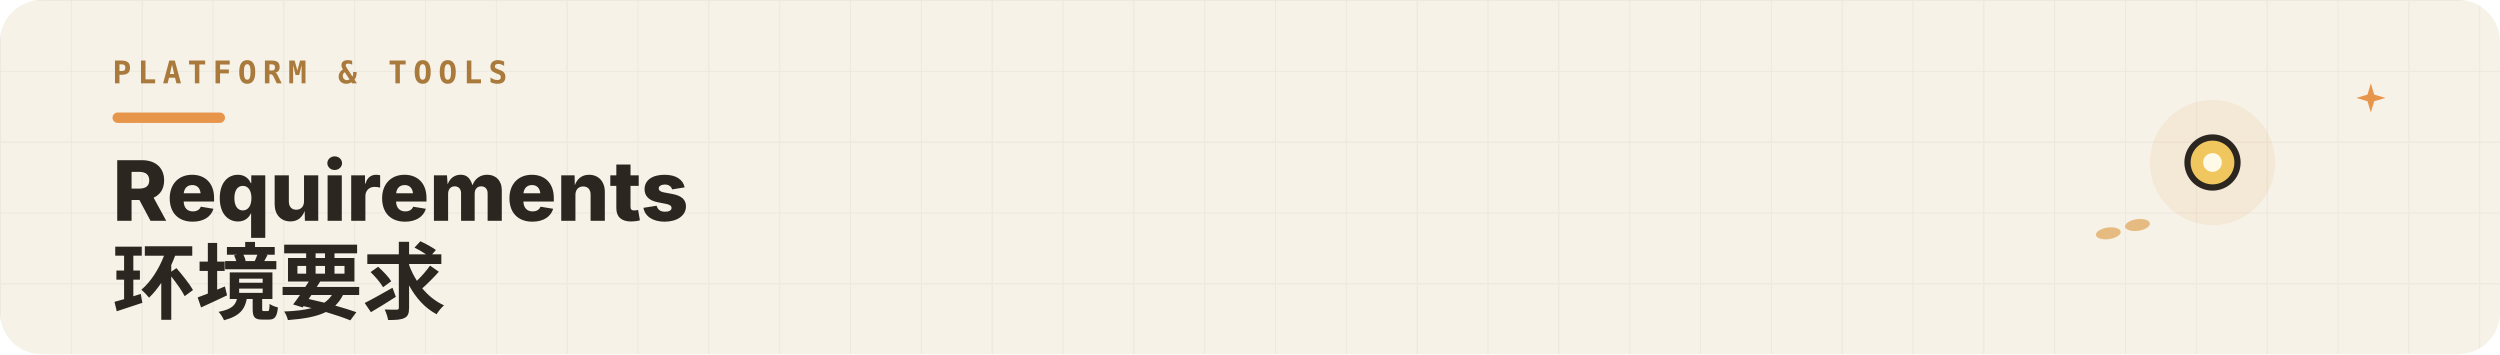
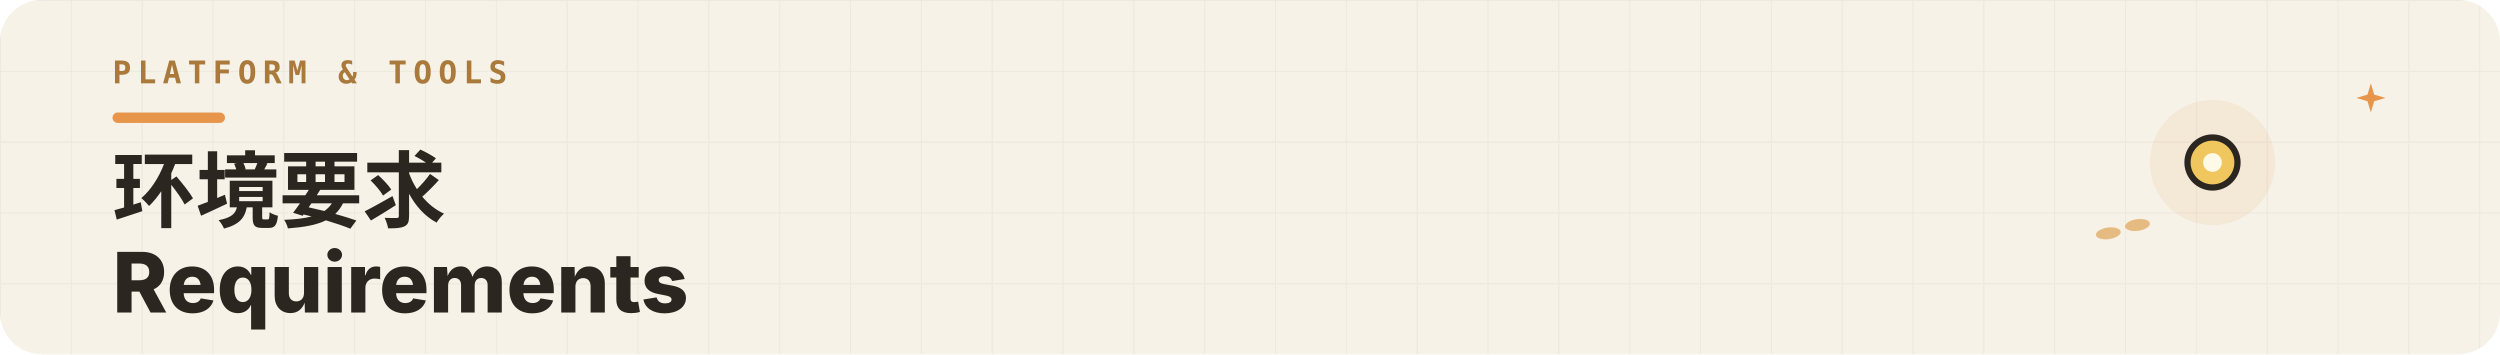
<svg xmlns="http://www.w3.org/2000/svg" width="1200" height="170" viewBox="0 0 1200 170" role="img" aria-label="Requirements · 环境要求">
  <defs>
    <pattern id="g" width="34" height="34" patternUnits="userSpaceOnUse">
      <path d="M34 0H0V34" fill="none" stroke="#2B2620" stroke-opacity="0.045" />
    </pattern>
  </defs>
  <rect width="1200" height="170" rx="20" fill="#F6F2E8" />
  <rect width="1200" height="170" rx="20" fill="url(#g)" />
  <text x="54" y="40" font-family="ui-monospace, 'SF Mono', Menlo, monospace" font-size="15" font-weight="700" letter-spacing="3" fill="#A97A3B">PLATFORM &amp; TOOLS</text>
  <rect x="54" y="54" width="54" height="5" rx="2.5" fill="#E8954C" />
-   <text x="54" y="106" font-family="-apple-system, BlinkMacSystemFont, 'Segoe UI', sans-serif" font-size="40" font-weight="800" fill="#2B2620">Requirements</text>
-   <text x="54" y="150" font-family="-apple-system, BlinkMacSystemFont, 'Segoe UI', 'PingFang SC', sans-serif" font-size="40" font-weight="800" fill="#2B2620">环境要求</text>
+   <text x="54" y="106" font-family="-apple-system, BlinkMacSystemFont, 'Segoe UI', 'PingFang SC', sans-serif" font-size="40" font-weight="800" fill="#2B2620">环境要求</text>
+   <text x="54" y="150" font-family="-apple-system, BlinkMacSystemFont, 'Segoe UI', sans-serif" font-size="40" font-weight="800" fill="#2B2620">Requirements</text>
  <circle cx="1062" cy="78" r="30" fill="#E8954C" opacity="0.12" />
  <circle cx="1062" cy="78" r="12" fill="#F0C75F" stroke="#2B2620" stroke-width="3" />
  <circle cx="1062" cy="78" r="4.5" fill="#FFF9E8" />
  <ellipse cx="1012" cy="112" rx="6" ry="2.8" fill="#D98E2B" opacity="0.55" transform="rotate(-8 1012 112)" />
  <ellipse cx="1026" cy="108" rx="6" ry="2.8" fill="#D98E2B" opacity="0.55" transform="rotate(-8 1026 108)" />
  <path d="M1138 40 L1139.6 45.4 L1145 47 L1139.6 48.6 L1138 54 L1136.4 48.6 L1131 47 L1136.4 45.4 Z" fill="#E8954C" />
</svg>
